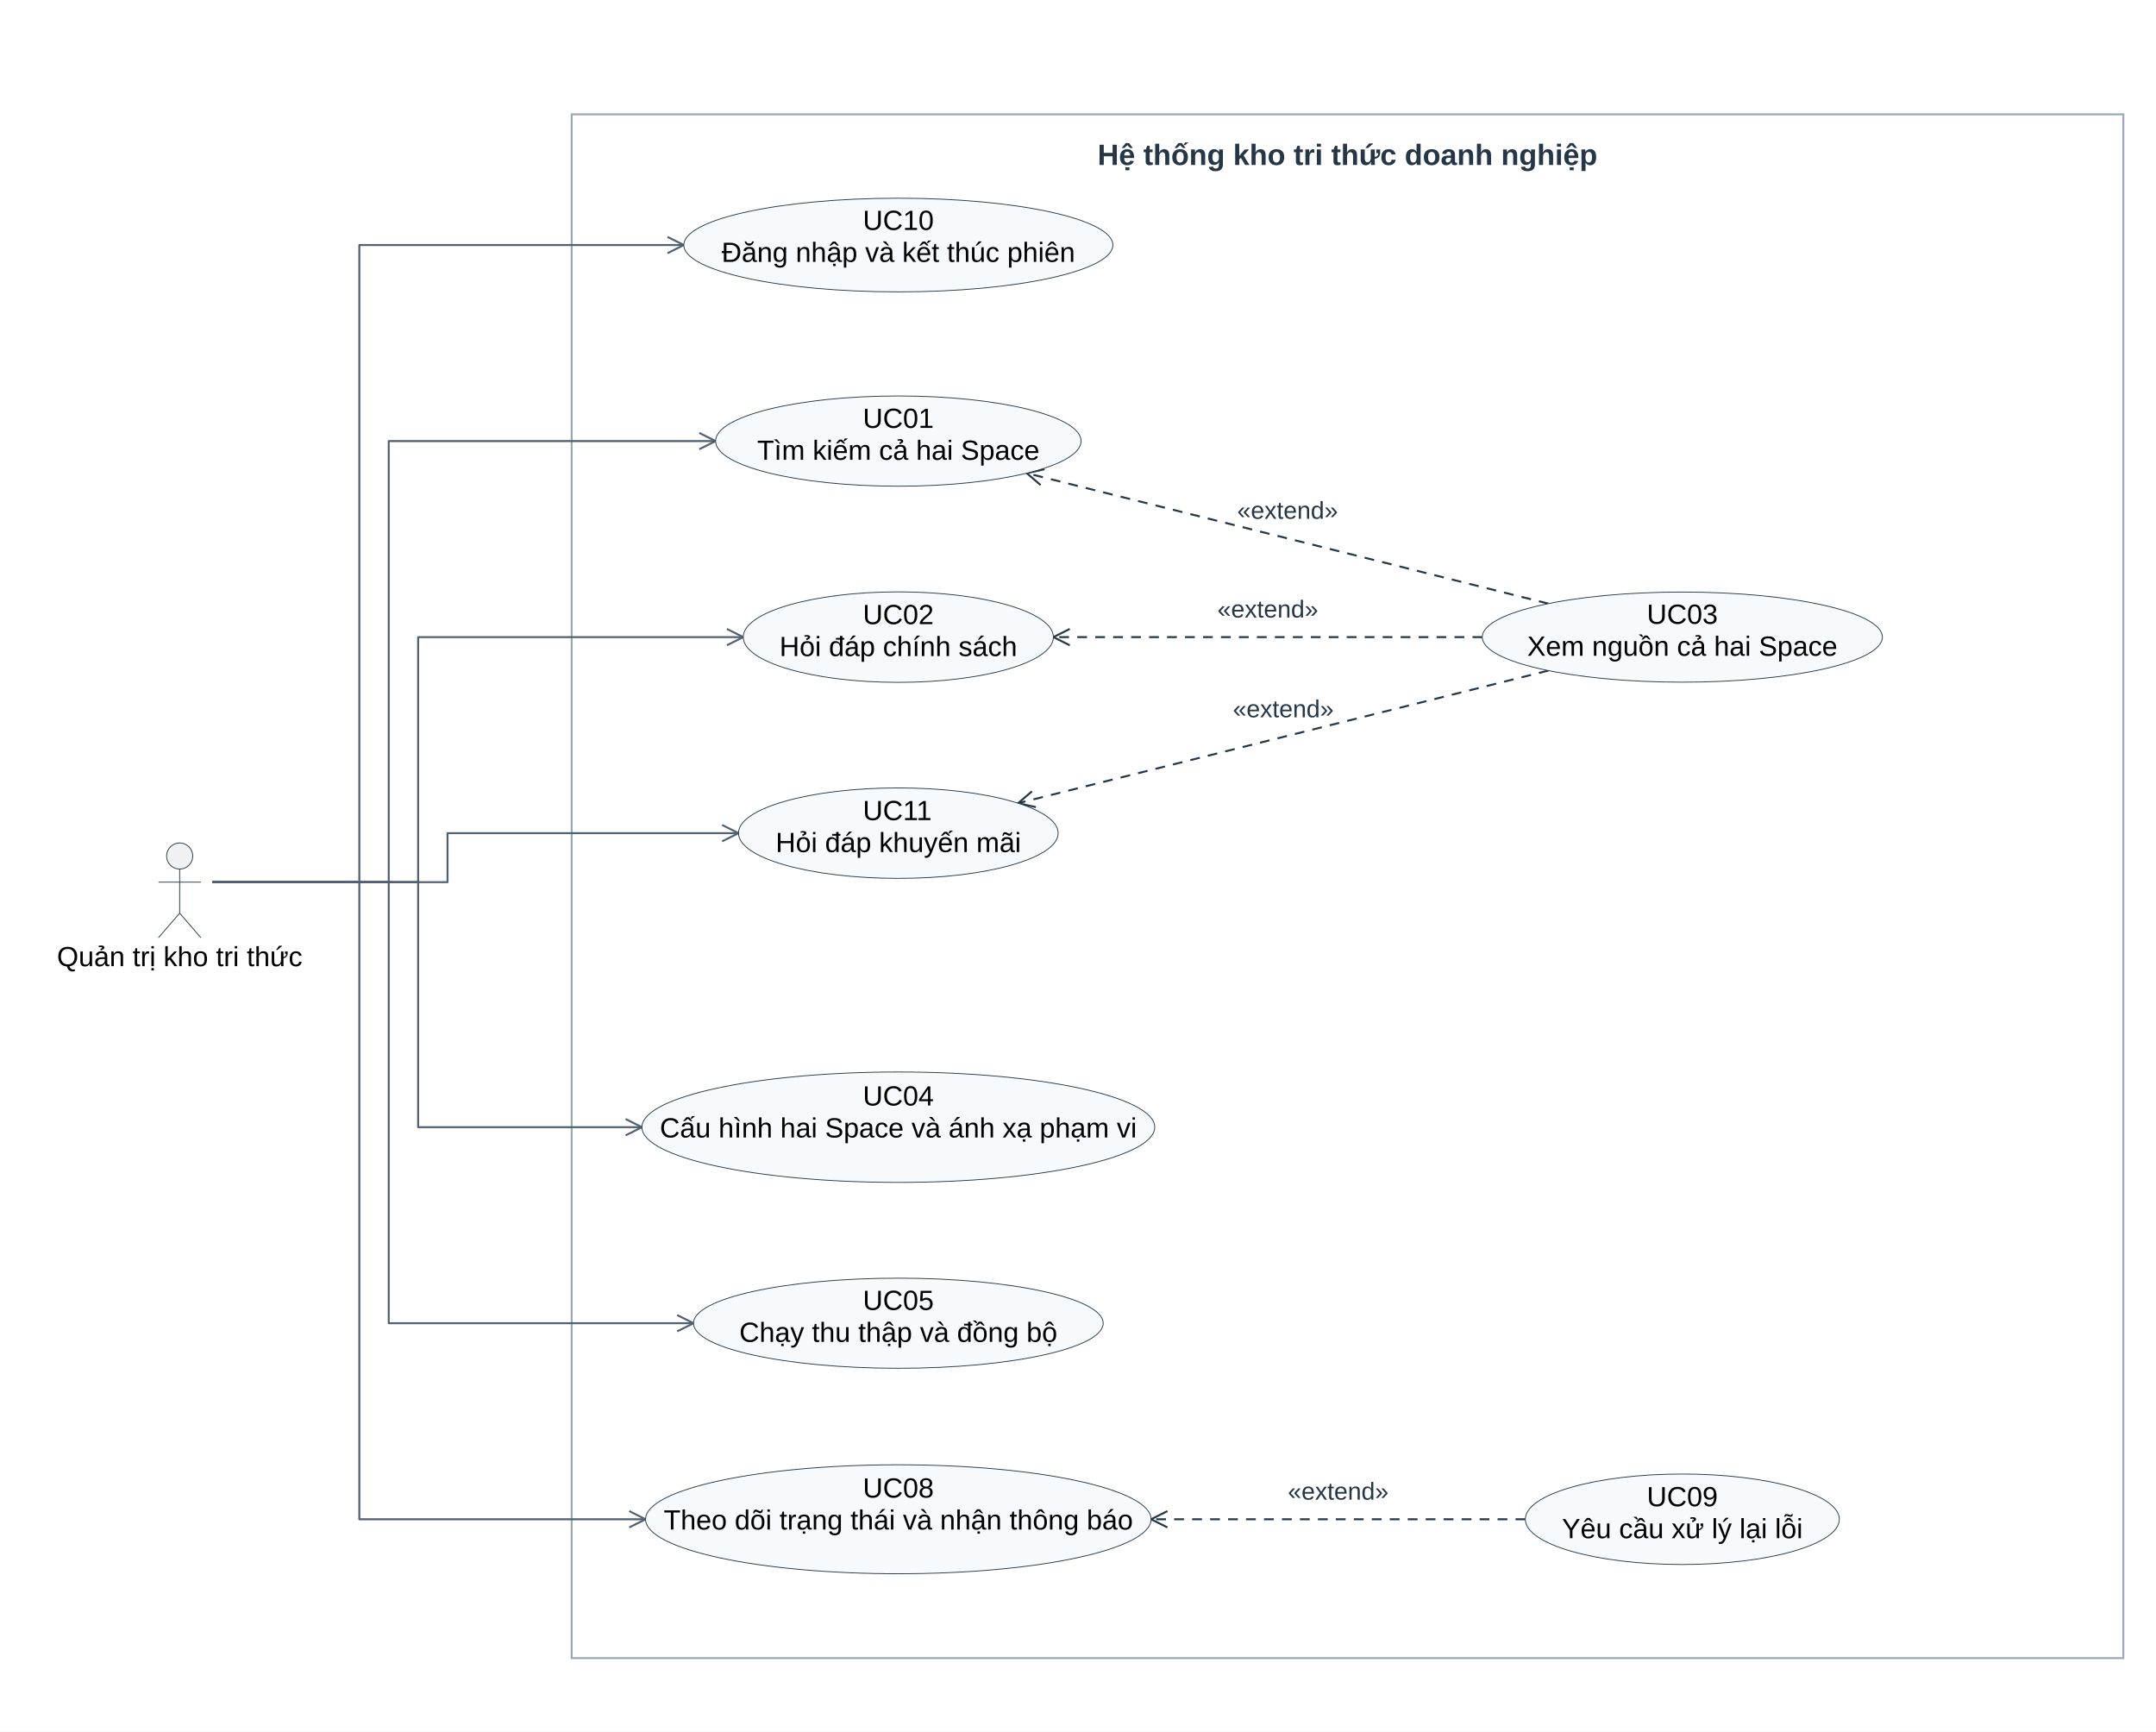
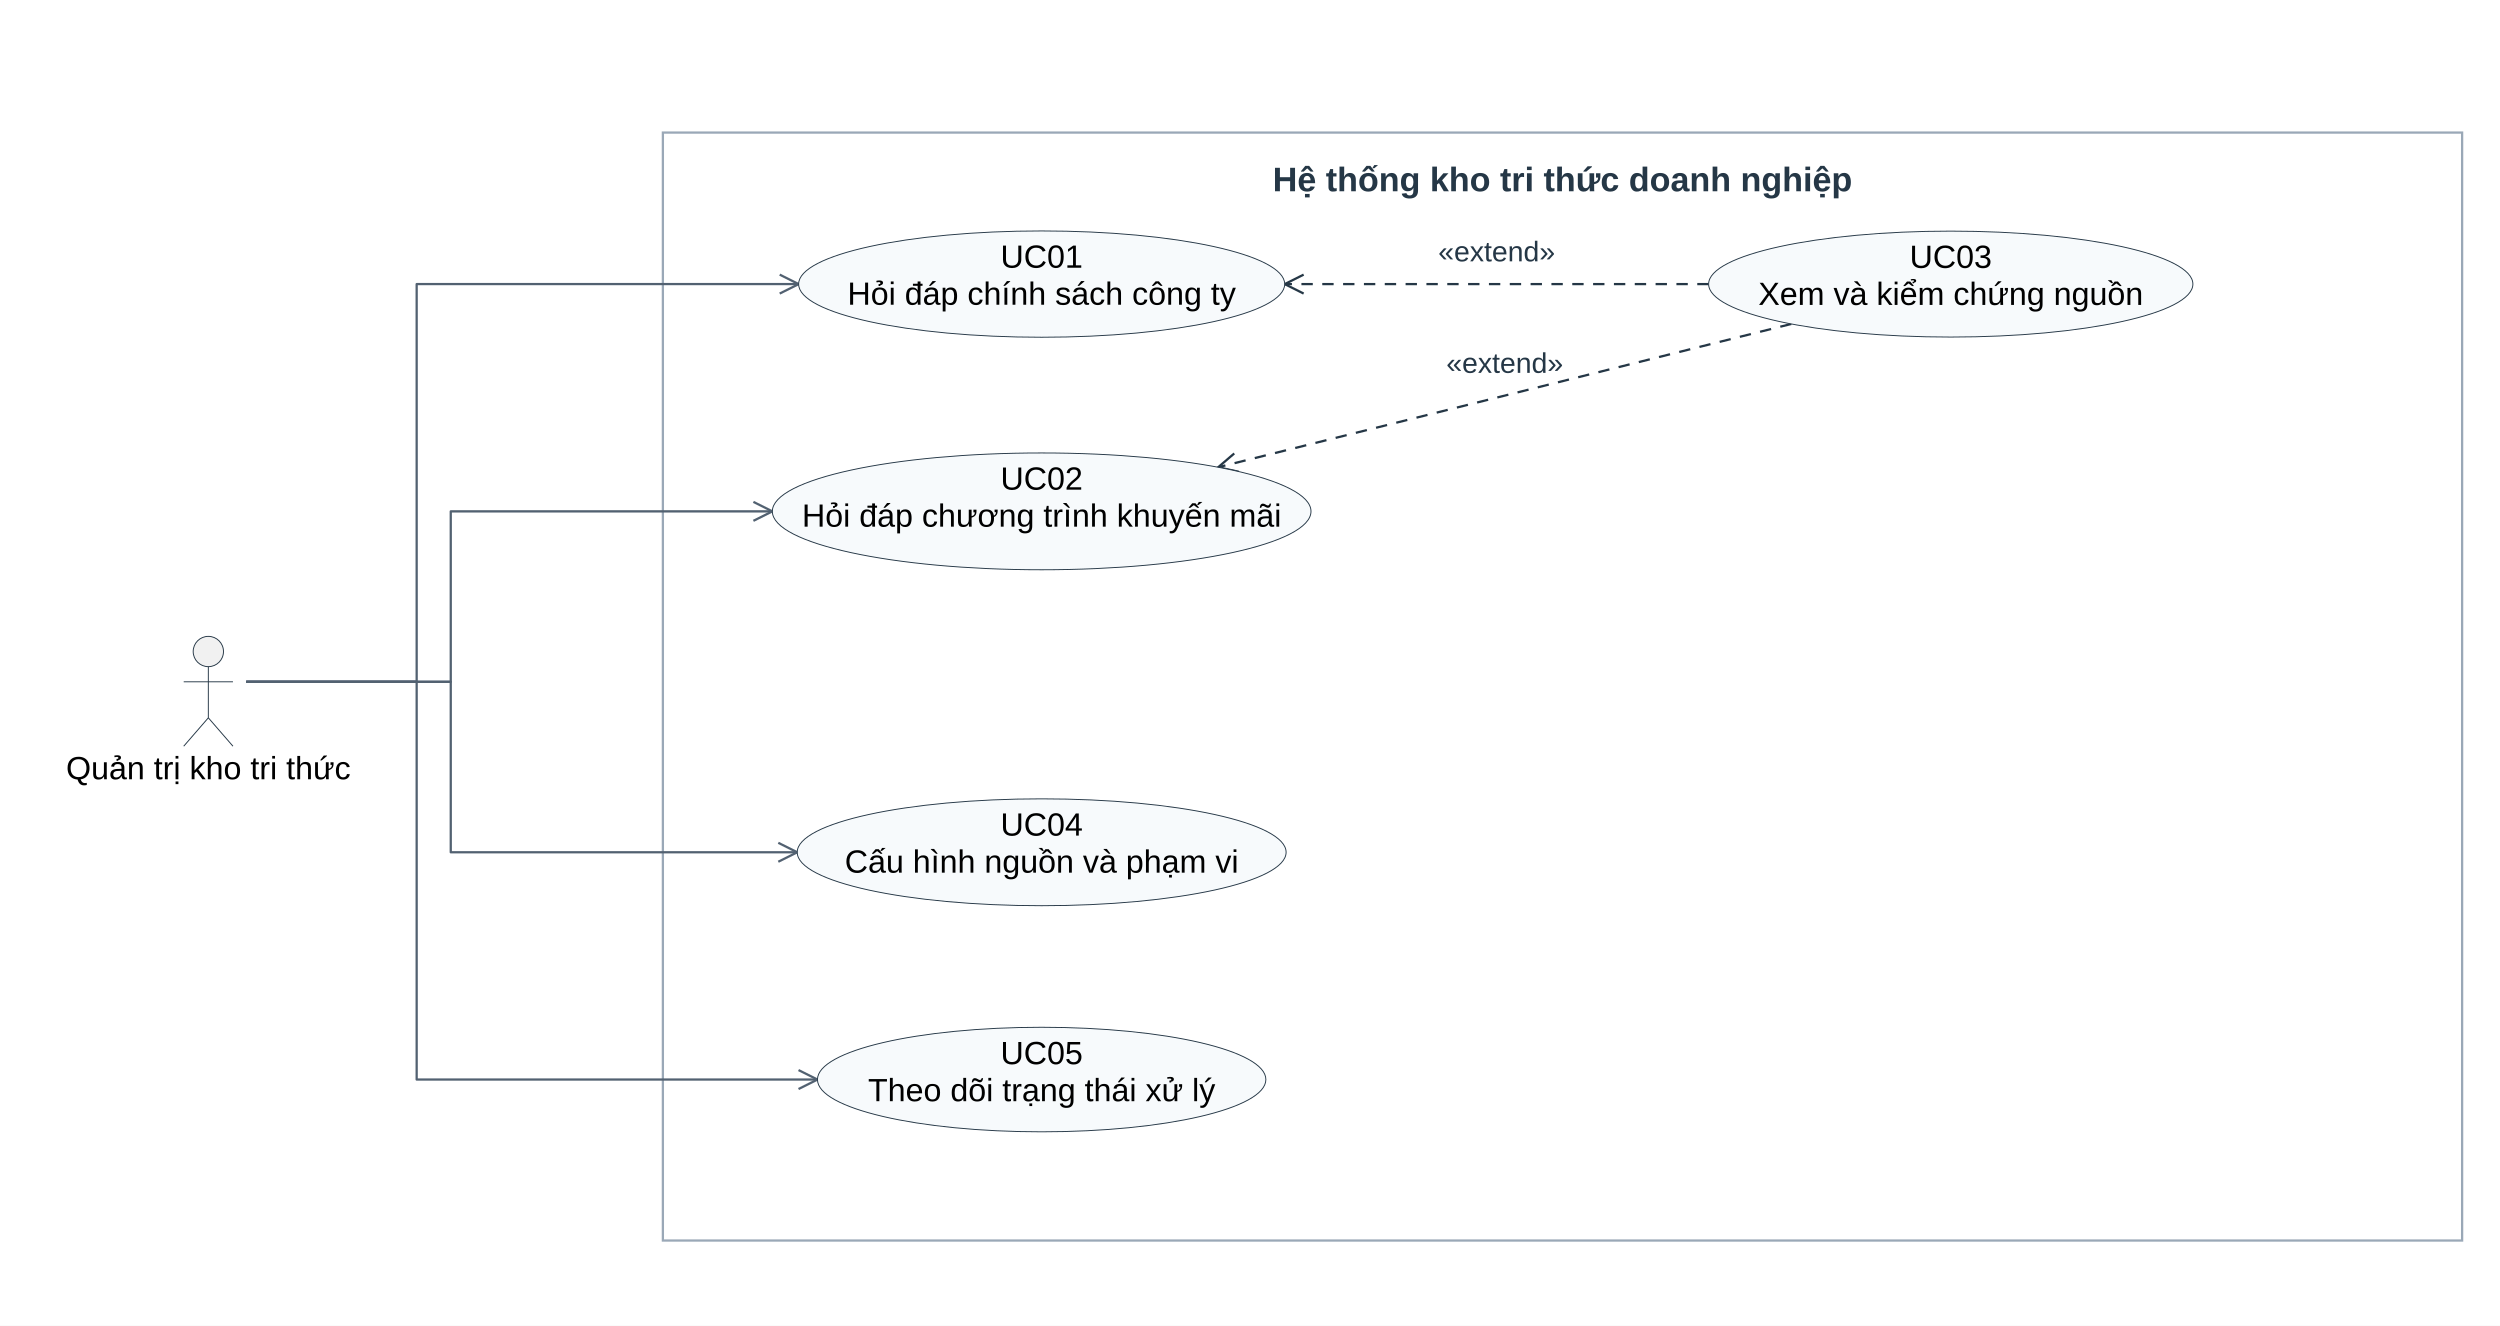
- <svg xmlns="http://www.w3.org/2000/svg" width="1320" height="1060" viewBox="0 0 1320 1060" role="img" aria-label="So do Use Case theo tac nhan">
+ <svg xmlns="http://www.w3.org/2000/svg" width="1320" height="700" viewBox="0 0 1320 700" role="img" aria-label="So do Use Case theo tac nhan">
  <rect width="100%" height="100%" fill="#FFFFFF" />
-   <rect x="350" y="70" width="950" height="945" fill="white" stroke="#9AA8B7" stroke-width="1.2" />
+   <rect x="350" y="70" width="950" height="585" fill="white" stroke="#9AA8B7" stroke-width="1.2" />
  <text x="825" y="101" text-anchor="middle" font-family="Arial" font-size="18" font-weight="bold" fill="#253746">Hệ thống kho tri thức doanh nghiệp</text>
  <g id="relations">
-     <g class="association" data-actor="ent0001" data-usecase="UC10">
-       <path d="M 130 540.0 H 220 V 150 H 418.659" fill="none" stroke="#526171" stroke-width="1.2" stroke-linejoin="round" />
-       <path d="M 408.659 145 L 418.659 150 L 408.659 155" fill="none" stroke="#526171" stroke-width="1.2" />
-     </g>
    <g class="association" data-actor="ent0001" data-usecase="UC01">
-       <path d="M 130 540.0 H 238 V 270 H 438.114" fill="none" stroke="#526171" stroke-width="1.2" stroke-linejoin="round" />
-       <path d="M 428.114 265 L 438.114 270 L 428.114 275" fill="none" stroke="#526171" stroke-width="1.2" />
+       <path d="M 130 360.0 H 220 V 150 H 421.677" fill="none" stroke="#526171" stroke-width="1.2" stroke-linejoin="round" />
+       <path d="M 411.677 145 L 421.677 150 L 411.677 155" fill="none" stroke="#526171" stroke-width="1.2" />
    </g>
    <g class="association" data-actor="ent0001" data-usecase="UC02">
-       <path d="M 130 540.0 H 256 V 390 H 455.056" fill="none" stroke="#526171" stroke-width="1.2" stroke-linejoin="round" />
-       <path d="M 445.056 385 L 455.056 390 L 445.056 395" fill="none" stroke="#526171" stroke-width="1.2" />
-     </g>
-     <g class="association" data-actor="ent0001" data-usecase="UC11">
-       <path d="M 130 540.0 H 274 V 510 H 452.141" fill="none" stroke="#526171" stroke-width="1.2" stroke-linejoin="round" />
-       <path d="M 442.141 505 L 452.141 510 L 442.141 515" fill="none" stroke="#526171" stroke-width="1.2" />
+       <path d="M 130 360.0 H 238 V 270 H 407.795" fill="none" stroke="#526171" stroke-width="1.2" stroke-linejoin="round" />
+       <path d="M 397.795 265 L 407.795 270 L 397.795 275" fill="none" stroke="#526171" stroke-width="1.2" />
    </g>
    <g class="association" data-actor="ent0001" data-usecase="UC04">
-       <path d="M 130 540.0 H 256 V 690 H 393.028" fill="none" stroke="#526171" stroke-width="1.2" stroke-linejoin="round" />
-       <path d="M 383.028 685 L 393.028 690 L 383.028 695" fill="none" stroke="#526171" stroke-width="1.2" />
+       <path d="M 130 360.0 H 238 V 450 H 420.936" fill="none" stroke="#526171" stroke-width="1.2" stroke-linejoin="round" />
+       <path d="M 410.936 445 L 420.936 450 L 410.936 455" fill="none" stroke="#526171" stroke-width="1.2" />
    </g>
    <g class="association" data-actor="ent0001" data-usecase="UC05">
-       <path d="M 130 540.0 H 238 V 810 H 424.579" fill="none" stroke="#526171" stroke-width="1.2" stroke-linejoin="round" />
-       <path d="M 414.579 805 L 424.579 810 L 414.579 815" fill="none" stroke="#526171" stroke-width="1.2" />
+       <path d="M 130 360.0 H 220 V 570 H 431.62" fill="none" stroke="#526171" stroke-width="1.2" stroke-linejoin="round" />
+       <path d="M 421.62 565 L 431.62 570 L 421.62 575" fill="none" stroke="#526171" stroke-width="1.2" />
    </g>
-     <g class="association" data-actor="ent0001" data-usecase="UC08">
-       <path d="M 130 540.0 H 220 V 930 H 395.25" fill="none" stroke="#526171" stroke-width="1.2" stroke-linejoin="round" />
-       <path d="M 385.25 925 L 395.25 930 L 385.25 935" fill="none" stroke="#526171" stroke-width="1.2" />
+     <g class="extend" data-source="UC03" data-target="UC01">
+       <path d="M 902.155 150.000 L 678.323 150.000" fill="none" stroke="#253746" stroke-width="1.2" stroke-dasharray="6 5" />
+       <path d="M 688.323 145.000 L 678.323 150.000 L 688.323 155.000" fill="none" stroke="#253746" stroke-width="1.2" />
+       <text x="790.239" y="138.0" text-anchor="middle" font-family="Arial" font-size="15" fill="#253746">«extend»</text>
    </g>
-     <g class="extend" data-source="UC03" data-target="UC01" data-extension-point="EP01">
-       <path d="M 948.014 369.503 L 628.616 289.654" fill="none" stroke="#253746" stroke-width="1.2" stroke-dasharray="6 5" />
-       <path d="M 639.531 287.229 L 628.616 289.654 L 637.105 296.930" fill="none" stroke="#253746" stroke-width="1.2" />
-       <text x="788.315" y="317.579" text-anchor="middle" font-family="Arial" font-size="15" fill="#253746">«extend»</text>
-     </g>
-     <g class="extend" data-source="UC03" data-target="UC02" data-extension-point="EP02">
-       <path d="M 907.523 390.000 L 644.944 390.000" fill="none" stroke="#253746" stroke-width="1.2" stroke-dasharray="6 5" />
-       <path d="M 654.944 385.000 L 644.944 390.000 L 654.944 395.000" fill="none" stroke="#253746" stroke-width="1.2" />
-       <text x="776.234" y="378.0" text-anchor="middle" font-family="Arial" font-size="15" fill="#253746">«extend»</text>
-     </g>
-     <g class="extend" data-source="UC03" data-target="UC11" data-extension-point="EP11">
-       <path d="M 948.014 410.497 L 623.328 491.668" fill="none" stroke="#253746" stroke-width="1.2" stroke-dasharray="6 5" />
-       <path d="M 631.816 484.392 L 623.328 491.668 L 634.242 494.093" fill="none" stroke="#253746" stroke-width="1.2" />
-       <text x="785.671" y="439.082" text-anchor="middle" font-family="Arial" font-size="15" fill="#253746">«extend»</text>
-     </g>
-     <g class="extend" data-source="UC09" data-target="UC08" data-extension-point="EP08">
-       <path d="M 933.876 930.000 L 704.750 930.000" fill="none" stroke="#253746" stroke-width="1.2" stroke-dasharray="6 5" />
-       <path d="M 714.750 925.000 L 704.750 930.000 L 714.750 935.000" fill="none" stroke="#253746" stroke-width="1.2" />
-       <text x="819.313" y="918.0" text-anchor="middle" font-family="Arial" font-size="15" fill="#253746">«extend»</text>
+     <g class="extend" data-source="UC03" data-target="UC02">
+       <path d="M 945.809 171.048 L 643.186 246.703" fill="none" stroke="#253746" stroke-width="1.2" stroke-dasharray="6 5" />
+       <path d="M 651.675 239.427 L 643.186 246.703 L 654.100 249.129" fill="none" stroke="#253746" stroke-width="1.2" />
+       <text x="794.497" y="196.876" text-anchor="middle" font-family="Arial" font-size="15" fill="#253746">«extend»</text>
    </g>
  </g>
-   <g class="entity" data-qualified-name="QT" id="ent0001" data-source-line="16" transform="translate(28.865,-31.500)">
-     <ellipse cx="81.135" cy="555.5" rx="8" ry="8" fill="#F1F1F1" style="stroke:#253746;stroke-width:0.5;" />
-     <path d="M81.135,563.5 L81.135,590.5 M68.135,571.5 L94.135,571.5 M81.135,590.5 L68.135,605.5 M81.135,590.5 L94.135,605.5" style="stroke:#253746;stroke-width:0.5;" fill="none" />
-     <text x="6" y="622.946" fill="#000" font-size="17" textLength="150.269" font-family="Arial">Quản trị kho tri thức</text>
+   <g class="entity" data-qualified-name="QT" id="ent0001" data-source-line="16" transform="translate(28.865,38.500)">
+     <ellipse cx="81.135" cy="305.5" rx="8" ry="8" fill="#F1F1F1" style="stroke:#253746;stroke-width:0.5;" />
+     <path d="M81.135,313.5 L81.135,340.5 M68.135,321.5 L94.135,321.5 M81.135,340.5 L68.135,355.5 M81.135,340.5 L94.135,355.5" style="stroke:#253746;stroke-width:0.5;" fill="none" />
+     <text x="6" y="372.946" fill="#000" font-size="17" textLength="150.269" font-family="Arial">Quản trị kho tri thức</text>
  </g>
-   <g class="entity" data-qualified-name="ADMIN.A10" id="ent0003" data-source-line="18" transform="translate(140.159,73.832)">
-     <ellipse cx="409.841" cy="76.168" rx="131.341" ry="28.668" fill="#F7FAFC" style="stroke:#253746;stroke-width:0.5;" />
-     <text x="388.109" y="66.919" fill="#000" font-size="17" textLength="43.463" font-family="Arial">UC10</text>
-     <text x="301.624" y="86.467" fill="#000" font-size="17" textLength="216.435" font-family="Arial">Đăng nhập và kết thúc phiên</text>
+   <g class="entity" data-qualified-name="ADMIN.A01" id="ent0003" data-source-line="18" transform="translate(-271.823,14.935)">
+     <ellipse cx="821.823" cy="135.065" rx="128.323" ry="28.065" fill="#F7FAFC" style="stroke:#253746;stroke-width:0.5;" />
+     <text x="800.092" y="126.428" fill="#000" font-size="17" textLength="43.463" font-family="Arial">UC01</text>
+     <text x="719.288" y="145.976" fill="#000" font-size="17" textLength="205.071" font-family="Arial">Hỏi đáp chính sách công ty</text>
  </g>
-   <g class="entity" data-qualified-name="ADMIN.A01" id="ent0004" data-source-line="19" transform="translate(-340.886,90.878)">
-     <ellipse cx="890.886" cy="179.122" rx="111.886" ry="27.622" fill="#F7FAFC" style="stroke:#253746;stroke-width:0.5;" />
-     <text x="869.154" y="171.044" fill="#000" font-size="17" textLength="43.463" font-family="Arial">UC01</text>
-     <text x="804.437" y="190.592" fill="#000" font-size="17" textLength="172.897" font-family="Arial">Tìm kiếm cả hai Space</text>
+   <g class="entity" data-qualified-name="ADMIN.A02" id="ent0004" data-source-line="19" transform="translate(-272.205,19.159)">
+     <ellipse cx="822.205" cy="250.841" rx="142.205" ry="30.841" fill="#F7FAFC" style="stroke:#253746;stroke-width:0.5;" />
+     <text x="800.474" y="239.39" fill="#000" font-size="17" textLength="43.463" font-family="Arial">UC02</text>
+     <text x="695.652" y="258.938" fill="#000" font-size="17" textLength="253.107" font-family="Arial">Hỏi đáp chương trình khuyến mãi</text>
  </g>
-   <g class="entity" data-qualified-name="ADMIN.A02" id="ent0005" data-source-line="20" transform="translate(-340.944,110.801)">
-     <ellipse cx="890.944" cy="279.199" rx="94.944" ry="27.699" fill="#F7FAFC" style="stroke:#253746;stroke-width:0.5;" />
-     <text x="869.212" y="271.248" fill="#000" font-size="17" textLength="43.463" font-family="Arial">UC02</text>
-     <text x="818.175" y="290.797" fill="#000" font-size="17" textLength="145.538" font-family="Arial">Hỏi đáp chính sách</text>
+   <g class="entity" data-qualified-name="ADMIN.A03" id="ent0005" data-source-line="20" transform="translate(648.155,75.031)">
+     <ellipse cx="381.845" cy="74.969" rx="127.845" ry="27.969" fill="#F7FAFC" style="stroke:#253746;stroke-width:0.5;" />
+     <text x="360.114" y="66.43" fill="#000" font-size="17" textLength="43.463" font-family="Arial">UC03</text>
+     <text x="280.24" y="85.978" fill="#000" font-size="17" textLength="203.211" font-family="Arial">Xem và kiểm chứng nguồn</text>
  </g>
-   <g class="entity" data-qualified-name="ADMIN.A11" id="ent0006" data-source-line="21" transform="translate(-340.859,130.817)">
-     <ellipse cx="890.859" cy="379.183" rx="97.859" ry="27.683" fill="#F7FAFC" style="stroke:#253746;stroke-width:0.5;" />
-     <text x="869.128" y="371.205" fill="#000" font-size="17" textLength="43.463" font-family="Arial">UC11</text>
-     <text x="815.733" y="390.753" fill="#000" font-size="17" textLength="150.252" font-family="Arial">Hỏi đáp khuyến mãi</text>
+   <g class="entity" data-qualified-name="ADMIN.A04" id="ent0006" data-source-line="21" transform="translate(167.936,273.787)">
+     <ellipse cx="382.064" cy="176.213" rx="129.064" ry="28.213" fill="#F7FAFC" style="stroke:#253746;stroke-width:0.5;" />
+     <text x="360.332" y="167.426" fill="#000" font-size="17" textLength="43.463" font-family="Arial">UC04</text>
+     <text x="278.105" y="186.974" fill="#000" font-size="17" textLength="207.918" font-family="Arial">Cấu hình nguồn và phạm vi</text>
  </g>
-   <g class="entity" data-qualified-name="ADMIN.A03" id="ent0007" data-source-line="22" transform="translate(620.023,212.910)">
-     <ellipse cx="409.977" cy="177.09" rx="122.477" ry="27.59" fill="#F7FAFC" style="stroke:#253746;stroke-width:0.5;" />
-     <text x="388.246" y="168.959" fill="#000" font-size="17" textLength="43.463" font-family="Arial">UC03</text>
-     <text x="314.995" y="188.507" fill="#000" font-size="17" textLength="189.963" font-family="Arial">Xem nguồn cả hai Space</text>
-   </g>
-   <g class="entity" data-qualified-name="ADMIN.A04" id="ent0008" data-source-line="23" transform="translate(140.028,406.206)">
-     <ellipse cx="409.972" cy="283.794" rx="156.972" ry="33.794" fill="#F7FAFC" style="stroke:#253746;stroke-width:0.5;" />
-     <text x="388.241" y="270.52" fill="#000" font-size="17" textLength="43.463" font-family="Arial">UC04</text>
-     <text x="263.962" y="290.069" fill="#000" font-size="17" textLength="292.021" font-family="Arial">Cấu hình hai Space và ánh xạ phạm vi</text>
-   </g>
-   <g class="entity" data-qualified-name="ADMIN.A05" id="ent0009" data-source-line="24" transform="translate(140.079,418.918)">
-     <ellipse cx="409.921" cy="391.082" rx="125.421" ry="27.582" fill="#F7FAFC" style="stroke:#253746;stroke-width:0.5;" />
-     <text x="388.19" y="382.939" fill="#000" font-size="17" textLength="43.463" font-family="Arial">UC05</text>
-     <text x="312.569" y="402.487" fill="#000" font-size="17" textLength="194.703" font-family="Arial">Chạy thu thập và đồng bộ</text>
-   </g>
-   <g class="entity" data-qualified-name="ADMIN.A08" id="ent0010" data-source-line="25" transform="translate(-340.750,445.150)">
-     <ellipse cx="890.75" cy="484.85" rx="154.75" ry="33.35" fill="#F7FAFC" style="stroke:#253746;stroke-width:0.5;" />
-     <text x="869.019" y="471.576" fill="#000" font-size="17" textLength="43.463" font-family="Arial">UC08</text>
-     <text x="747.085" y="491.124" fill="#000" font-size="17" textLength="287.332" font-family="Arial">Theo dõi trạng thái và nhận thông báo</text>
-   </g>
-   <g class="entity" data-qualified-name="ADMIN.A09" id="ent0011" data-source-line="26" transform="translate(619.876,438.807)">
-     <ellipse cx="410.124" cy="491.193" rx="96.124" ry="27.693" fill="#F7FAFC" style="stroke:#253746;stroke-width:0.5;" />
-     <text x="388.392" y="483.23" fill="#000" font-size="17" textLength="43.463" font-family="Arial">UC09</text>
-     <text x="336.401" y="502.778" fill="#000" font-size="17" textLength="147.447" font-family="Arial">Yêu cầu xử lý lại lỗi</text>
+   <g class="entity" data-qualified-name="ADMIN.A05" id="ent0007" data-source-line="22" transform="translate(168.120,292.899)">
+     <ellipse cx="381.88" cy="277.101" rx="118.38" ry="27.601" fill="#F7FAFC" style="stroke:#253746;stroke-width:0.5;" />
+     <text x="360.148" y="268.989" fill="#000" font-size="17" textLength="43.463" font-family="Arial">UC05</text>
+     <text x="290.198" y="288.537" fill="#000" font-size="17" textLength="183.364" font-family="Arial">Theo dõi trạng thái xử lý</text>
  </g>
</svg>
